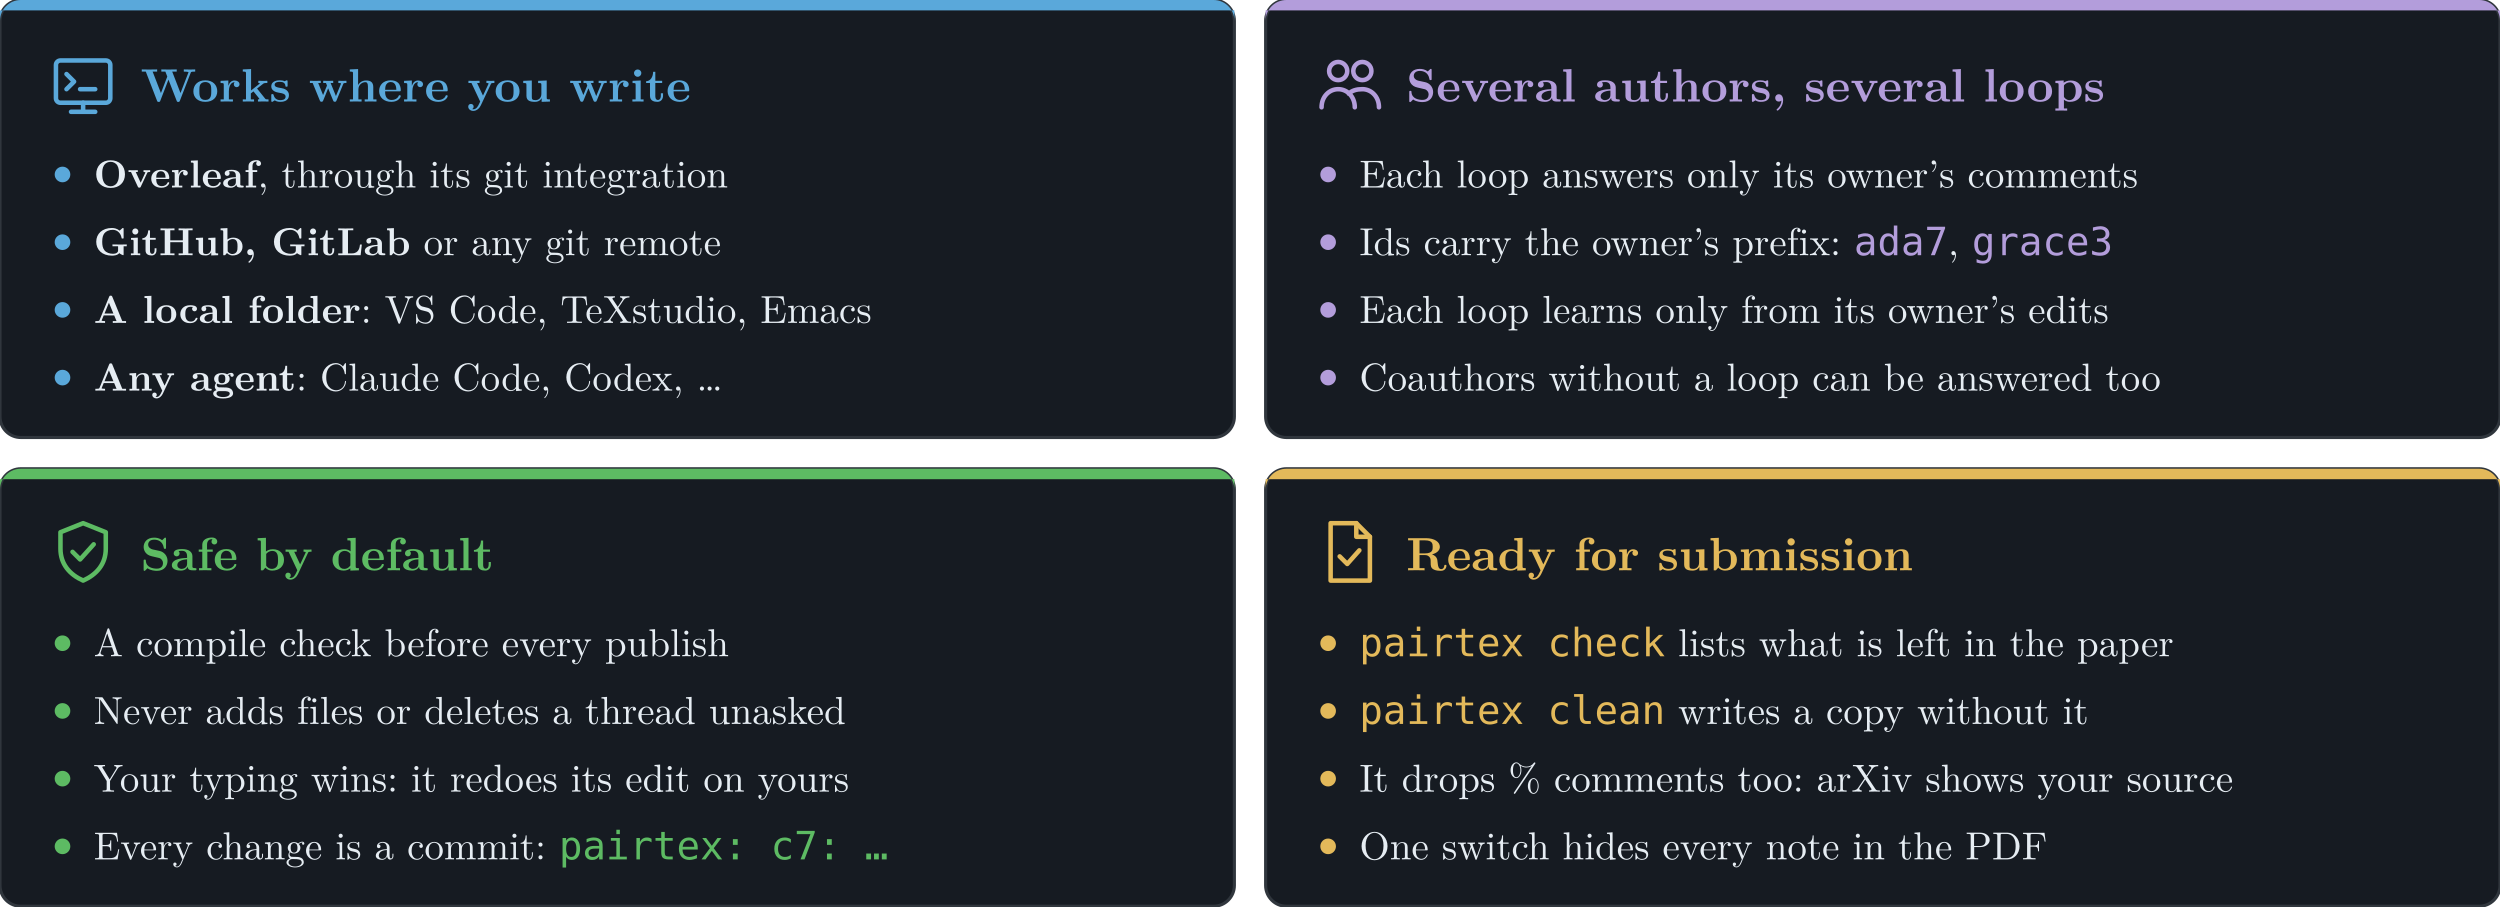
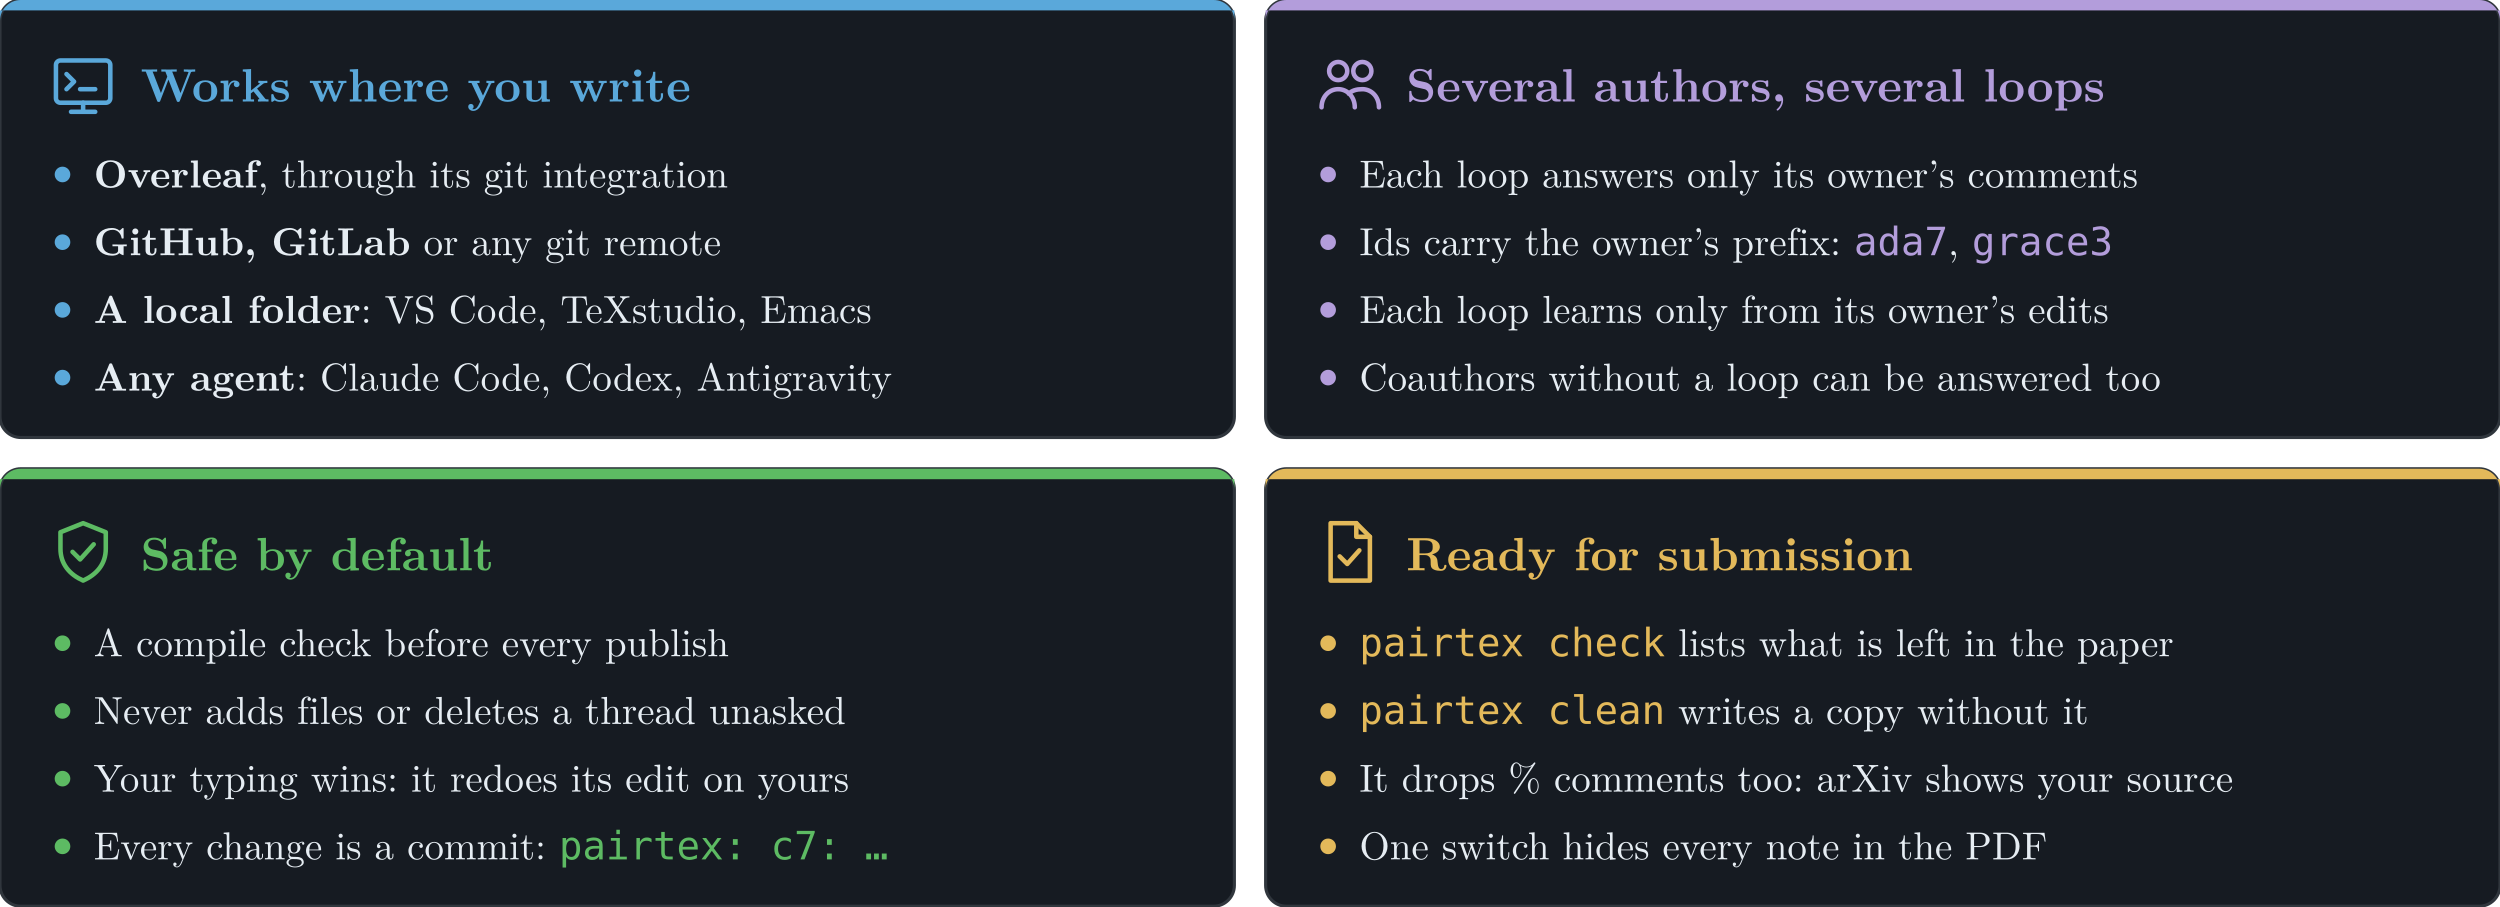
<svg xmlns="http://www.w3.org/2000/svg" viewBox="0 0 960 348" width="960" height="348" role="img" aria-label="Built for real papers: works where you write, several authors with several loops, safe by default, ready for submission">
  <style>text{font-family:'CMU Serif','Latin Modern Roman',Georgia,'Times New Roman',serif;fill:#E6EDF3} .m{font-family:Menlo,'SF Mono',Consolas,'DejaVu Sans Mono',monospace} .b{font-weight:700} .i{font-style:italic}</style>
  <defs>
    <marker id="a" viewBox="0 0 10 10" refX="8" refY="5" markerWidth="7" markerHeight="7" orient="auto-start-reverse">
      <path d="M1,1 L9,5 L1,9 Z" fill="#9198A1" />
    </marker>
    <marker id="ag" viewBox="0 0 10 10" refX="8" refY="5" markerWidth="7" markerHeight="7" orient="auto-start-reverse">
      <path d="M1,1 L9,5 L1,9 Z" fill="#D4A33A" />
    </marker>
    <marker id="ap" viewBox="0 0 10 10" refX="8" refY="5" markerWidth="7" markerHeight="7" orient="auto-start-reverse">
      <path d="M1,1 L9,5 L1,9 Z" fill="#B39DDB" />
    </marker>
    <marker id="ay" viewBox="0 0 10 10" refX="8" refY="5" markerWidth="7" markerHeight="7" orient="auto-start-reverse">
      <path d="M1,1 L9,5 L1,9 Z" fill="#5AA8DA" />
    </marker>
    <marker id="an" viewBox="0 0 10 10" refX="8" refY="5" markerWidth="7" markerHeight="7" orient="auto-start-reverse">
      <path d="M1,1 L9,5 L1,9 Z" fill="#5DBB63" />
    </marker>
  </defs>
  <rect x="0" y="0" width="474" height="168" rx="8" fill="#161B22" stroke="#30363D" stroke-width="1.2" />
  <path d="M0,8 a8,8 0 0 1 8,-8 h458 a8,8 0 0 1 8,8 v-4 h-474 Z" fill="#5AA8DA" />
  <g transform="translate(18,18) scale(0.58)" fill="none" stroke="#5AA8DA" stroke-width="3" stroke-linecap="round" stroke-linejoin="round">
    <rect x="6" y="9" width="36" height="28" rx="3" />
    <path d="M16 43h16M24 37v6M13 18l5 5-5 5M22 28h10" />
  </g>
  <text x="54" y="39" font-size="18" class="b" style="fill:#5AA8DA">Works where you write</text>
  <circle cx="24" cy="67" r="3" fill="#5AA8DA" />
  <text x="36" y="72" font-size="15">
    <tspan class="b">Overleaf</tspan>, through its git integration</text>
  <circle cx="24" cy="93" r="3" fill="#5AA8DA" />
  <text x="36" y="98" font-size="15">
    <tspan class="b">GitHub, GitLab</tspan> or any git remote</text>
  <circle cx="24" cy="119" r="3" fill="#5AA8DA" />
  <text x="36" y="124" font-size="15">
    <tspan class="b">A local folder</tspan>: VS Code, TeXstudio, Emacs</text>
  <circle cx="24" cy="145" r="3" fill="#5AA8DA" />
  <text x="36" y="150" font-size="15">
-     <tspan class="b">Any agent</tspan>: Claude Code, Codex, …</text>
+     <tspan class="b">Any agent</tspan>: Claude Code, Codex, Antigravity</text>
  <rect x="486" y="0" width="474" height="168" rx="8" fill="#161B22" stroke="#30363D" stroke-width="1.2" />
  <path d="M486,8 a8,8 0 0 1 8,-8 h458 a8,8 0 0 1 8,8 v-4 h-474 Z" fill="#B39DDB" />
  <g transform="translate(504,18) scale(0.58)" fill="none" stroke="#B39DDB" stroke-width="3" stroke-linecap="round" stroke-linejoin="round">
    <circle cx="17" cy="16" r="6" />
    <circle cx="33" cy="16" r="6" />
    <path d="M6 40c0-7 5-12 11-12s11 5 11 12M24 31c2-2 5-3 9-3 6 0 11 5 11 12" />
  </g>
  <text x="540" y="39" font-size="18" class="b" style="fill:#B39DDB">Several authors, several loops</text>
  <circle cx="510" cy="67" r="3" fill="#B39DDB" />
  <text x="522" y="72" font-size="15">Each loop answers only its owner’s comments</text>
  <circle cx="510" cy="93" r="3" fill="#B39DDB" />
  <text x="522" y="98" font-size="15">Ids carry the owner’s prefix: <tspan class="m" style="fill:#B39DDB">ada7</tspan>, <tspan class="m" style="fill:#B39DDB">grace3</tspan>
  </text>
  <circle cx="510" cy="119" r="3" fill="#B39DDB" />
  <text x="522" y="124" font-size="15">Each loop learns only from its owner’s edits</text>
  <circle cx="510" cy="145" r="3" fill="#B39DDB" />
  <text x="522" y="150" font-size="15">Coauthors without a loop can be answered too</text>
  <rect x="0" y="180" width="474" height="168" rx="8" fill="#161B22" stroke="#30363D" stroke-width="1.2" />
  <path d="M0,188 a8,8 0 0 1 8,-8 h458 a8,8 0 0 1 8,8 v-4 h-474 Z" fill="#5DBB63" />
  <g transform="translate(18,198) scale(0.58)" fill="none" stroke="#5DBB63" stroke-width="3" stroke-linecap="round" stroke-linejoin="round">
    <path d="M24 5l15 6v11c0 10-6 17-15 21C15 39 9 32 9 22V11z" />
    <path d="M17 24l5 5 9-10" />
  </g>
  <text x="54" y="219" font-size="18" class="b" style="fill:#5DBB63">Safe by default</text>
  <circle cx="24" cy="247" r="3" fill="#5DBB63" />
  <text x="36" y="252" font-size="15">A compile check before every publish</text>
  <circle cx="24" cy="273" r="3" fill="#5DBB63" />
  <text x="36" y="278" font-size="15">Never adds files or deletes a thread unasked</text>
  <circle cx="24" cy="299" r="3" fill="#5DBB63" />
  <text x="36" y="304" font-size="15">Your typing wins: it redoes its edit on yours</text>
  <circle cx="24" cy="325" r="3" fill="#5DBB63" />
  <text x="36" y="330" font-size="15">Every change is a commit: <tspan class="m" style="fill:#5DBB63">pairtex: c7: …</tspan>
  </text>
  <rect x="486" y="180" width="474" height="168" rx="8" fill="#161B22" stroke="#30363D" stroke-width="1.2" />
  <path d="M486,188 a8,8 0 0 1 8,-8 h458 a8,8 0 0 1 8,8 v-4 h-474 Z" fill="#E3B95A" />
  <g transform="translate(504,198) scale(0.58)" fill="none" stroke="#E3B95A" stroke-width="3" stroke-linecap="round" stroke-linejoin="round">
    <path d="M12 5h17l9 9v29H12z" />
    <path d="M29 5v9h9M18 27l5 5 8-9" />
  </g>
  <text x="540" y="219" font-size="18" class="b" style="fill:#E3B95A">Ready for submission</text>
  <circle cx="510" cy="247" r="3" fill="#E3B95A" />
  <text x="522" y="252" font-size="15">
    <tspan class="m" style="fill:#E3B95A">pairtex check</tspan> lists what is left in the paper</text>
  <circle cx="510" cy="273" r="3" fill="#E3B95A" />
  <text x="522" y="278" font-size="15">
    <tspan class="m" style="fill:#E3B95A">pairtex clean</tspan> writes a copy without it</text>
  <circle cx="510" cy="299" r="3" fill="#E3B95A" />
  <text x="522" y="304" font-size="15">It drops % comments too: arXiv shows your source</text>
  <circle cx="510" cy="325" r="3" fill="#E3B95A" />
  <text x="522" y="330" font-size="15">One switch hides every note in the PDF</text>
</svg>
